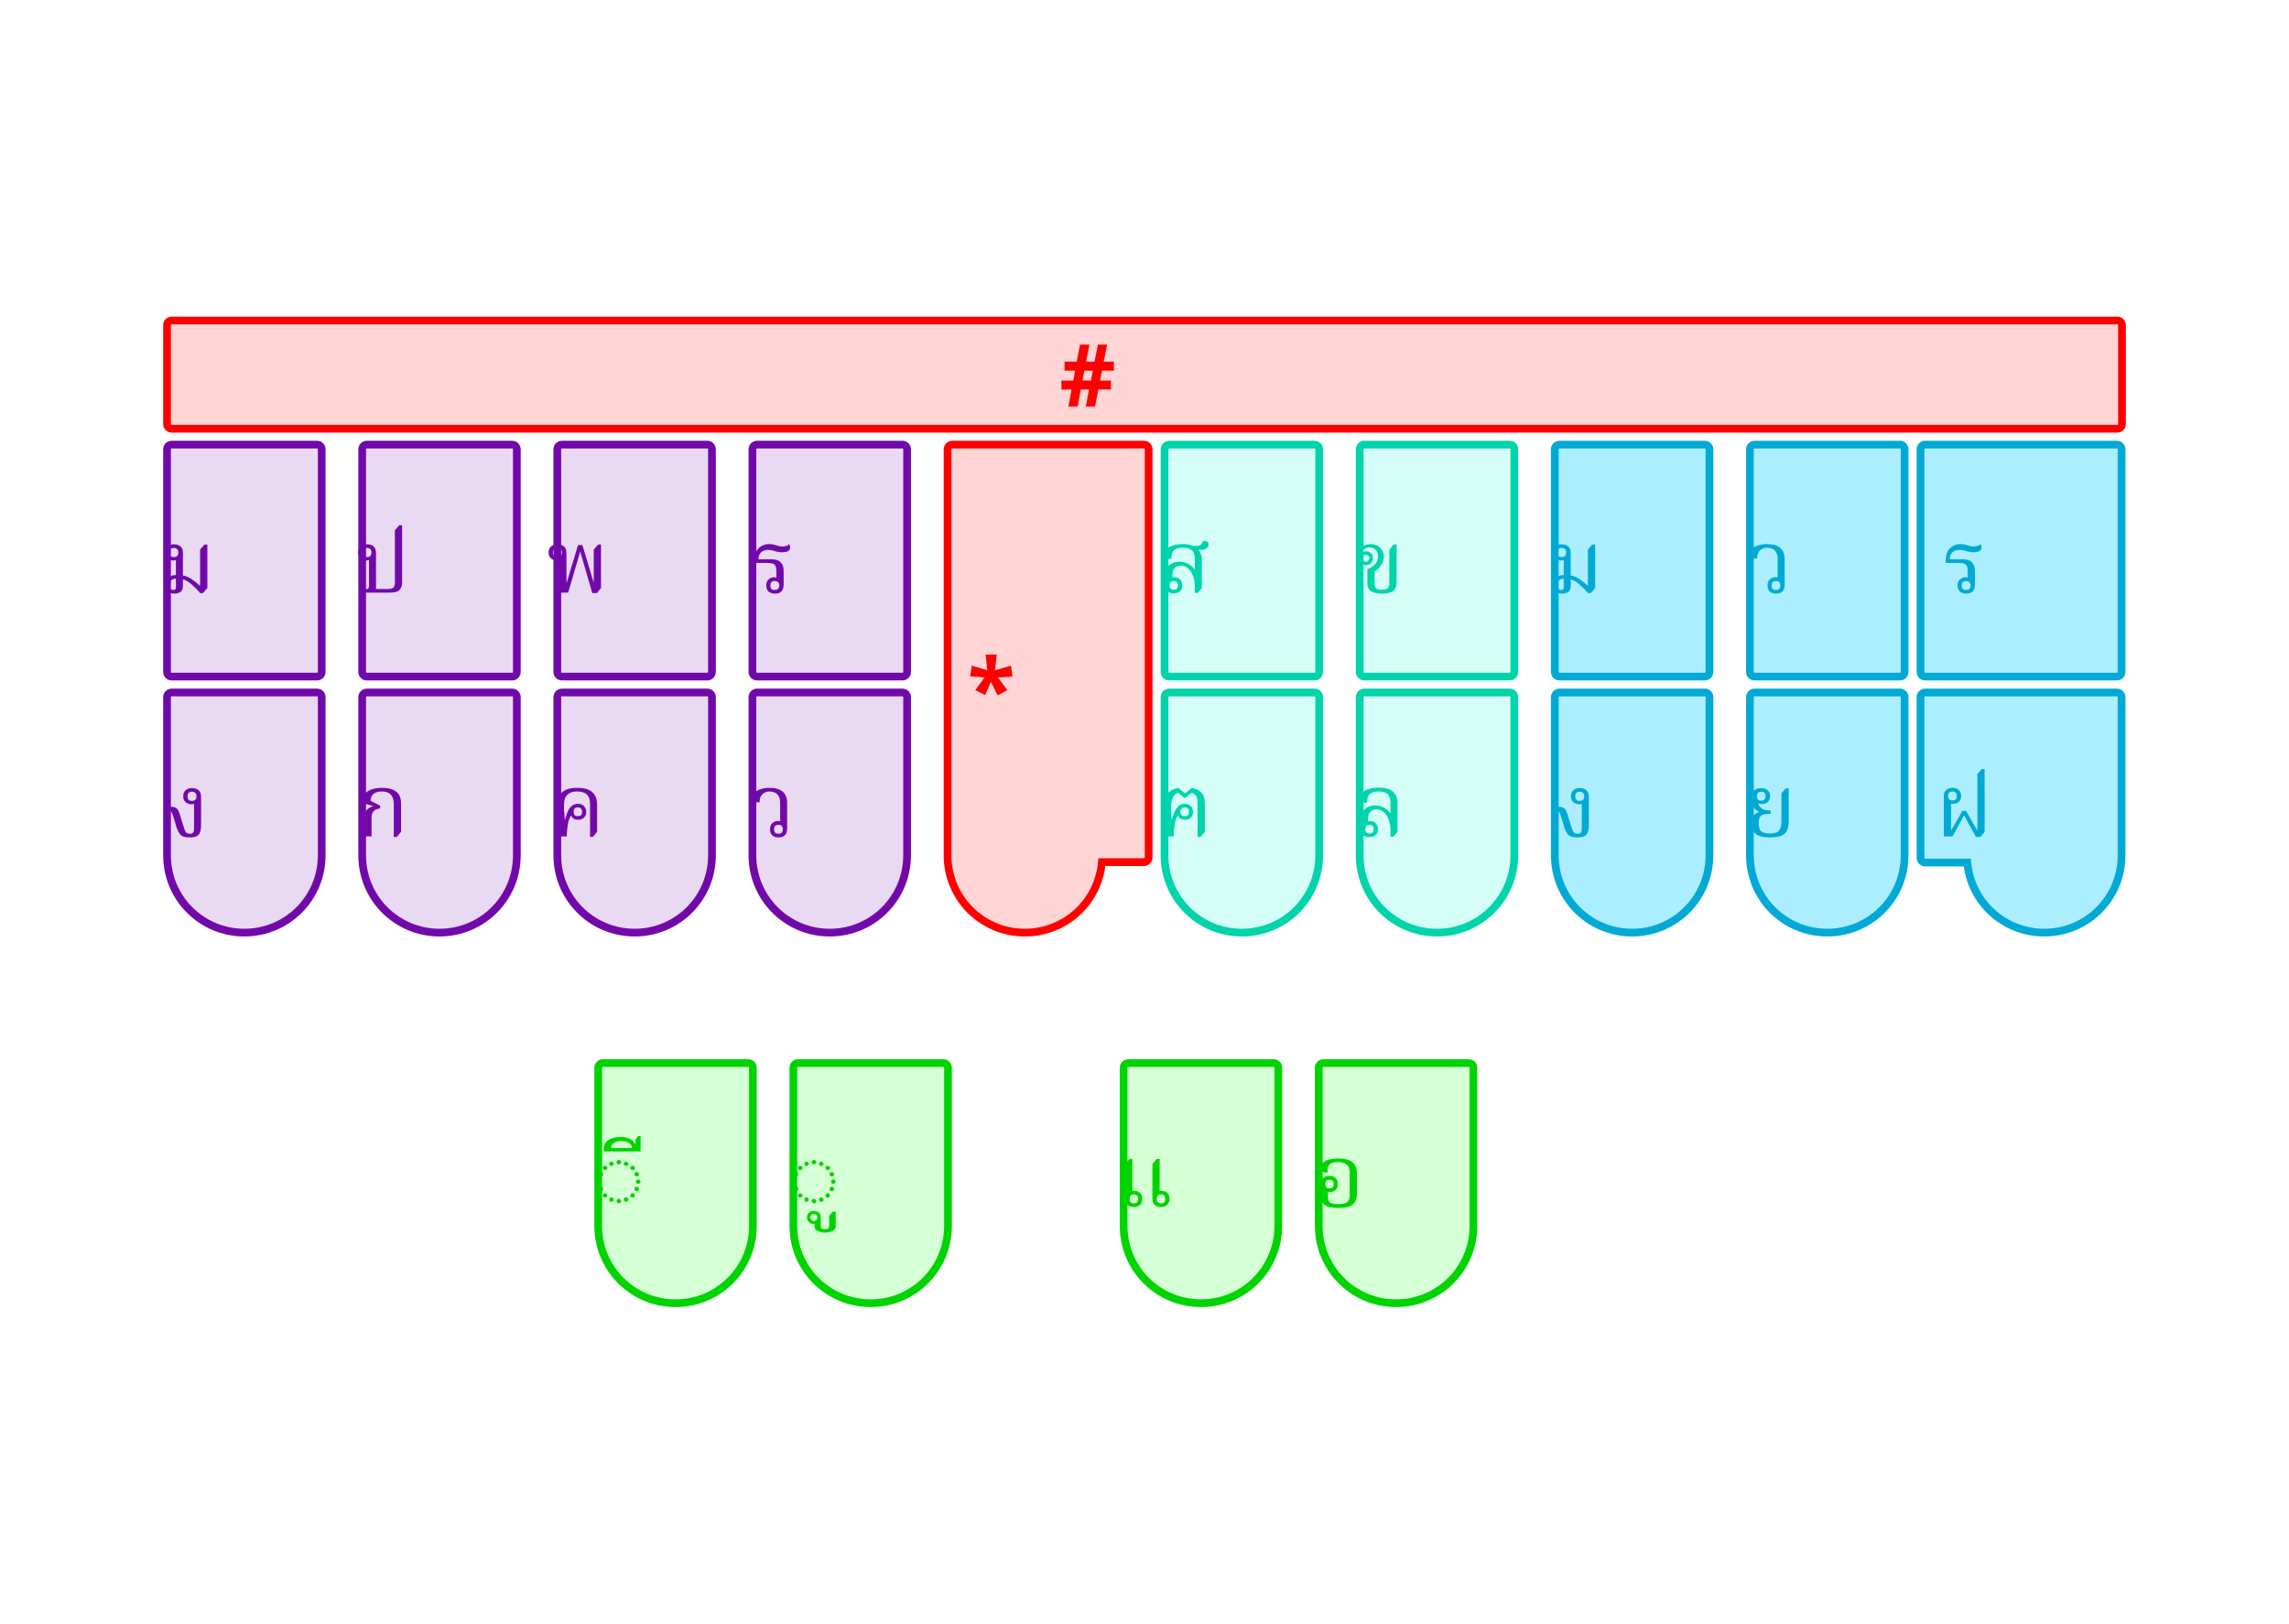
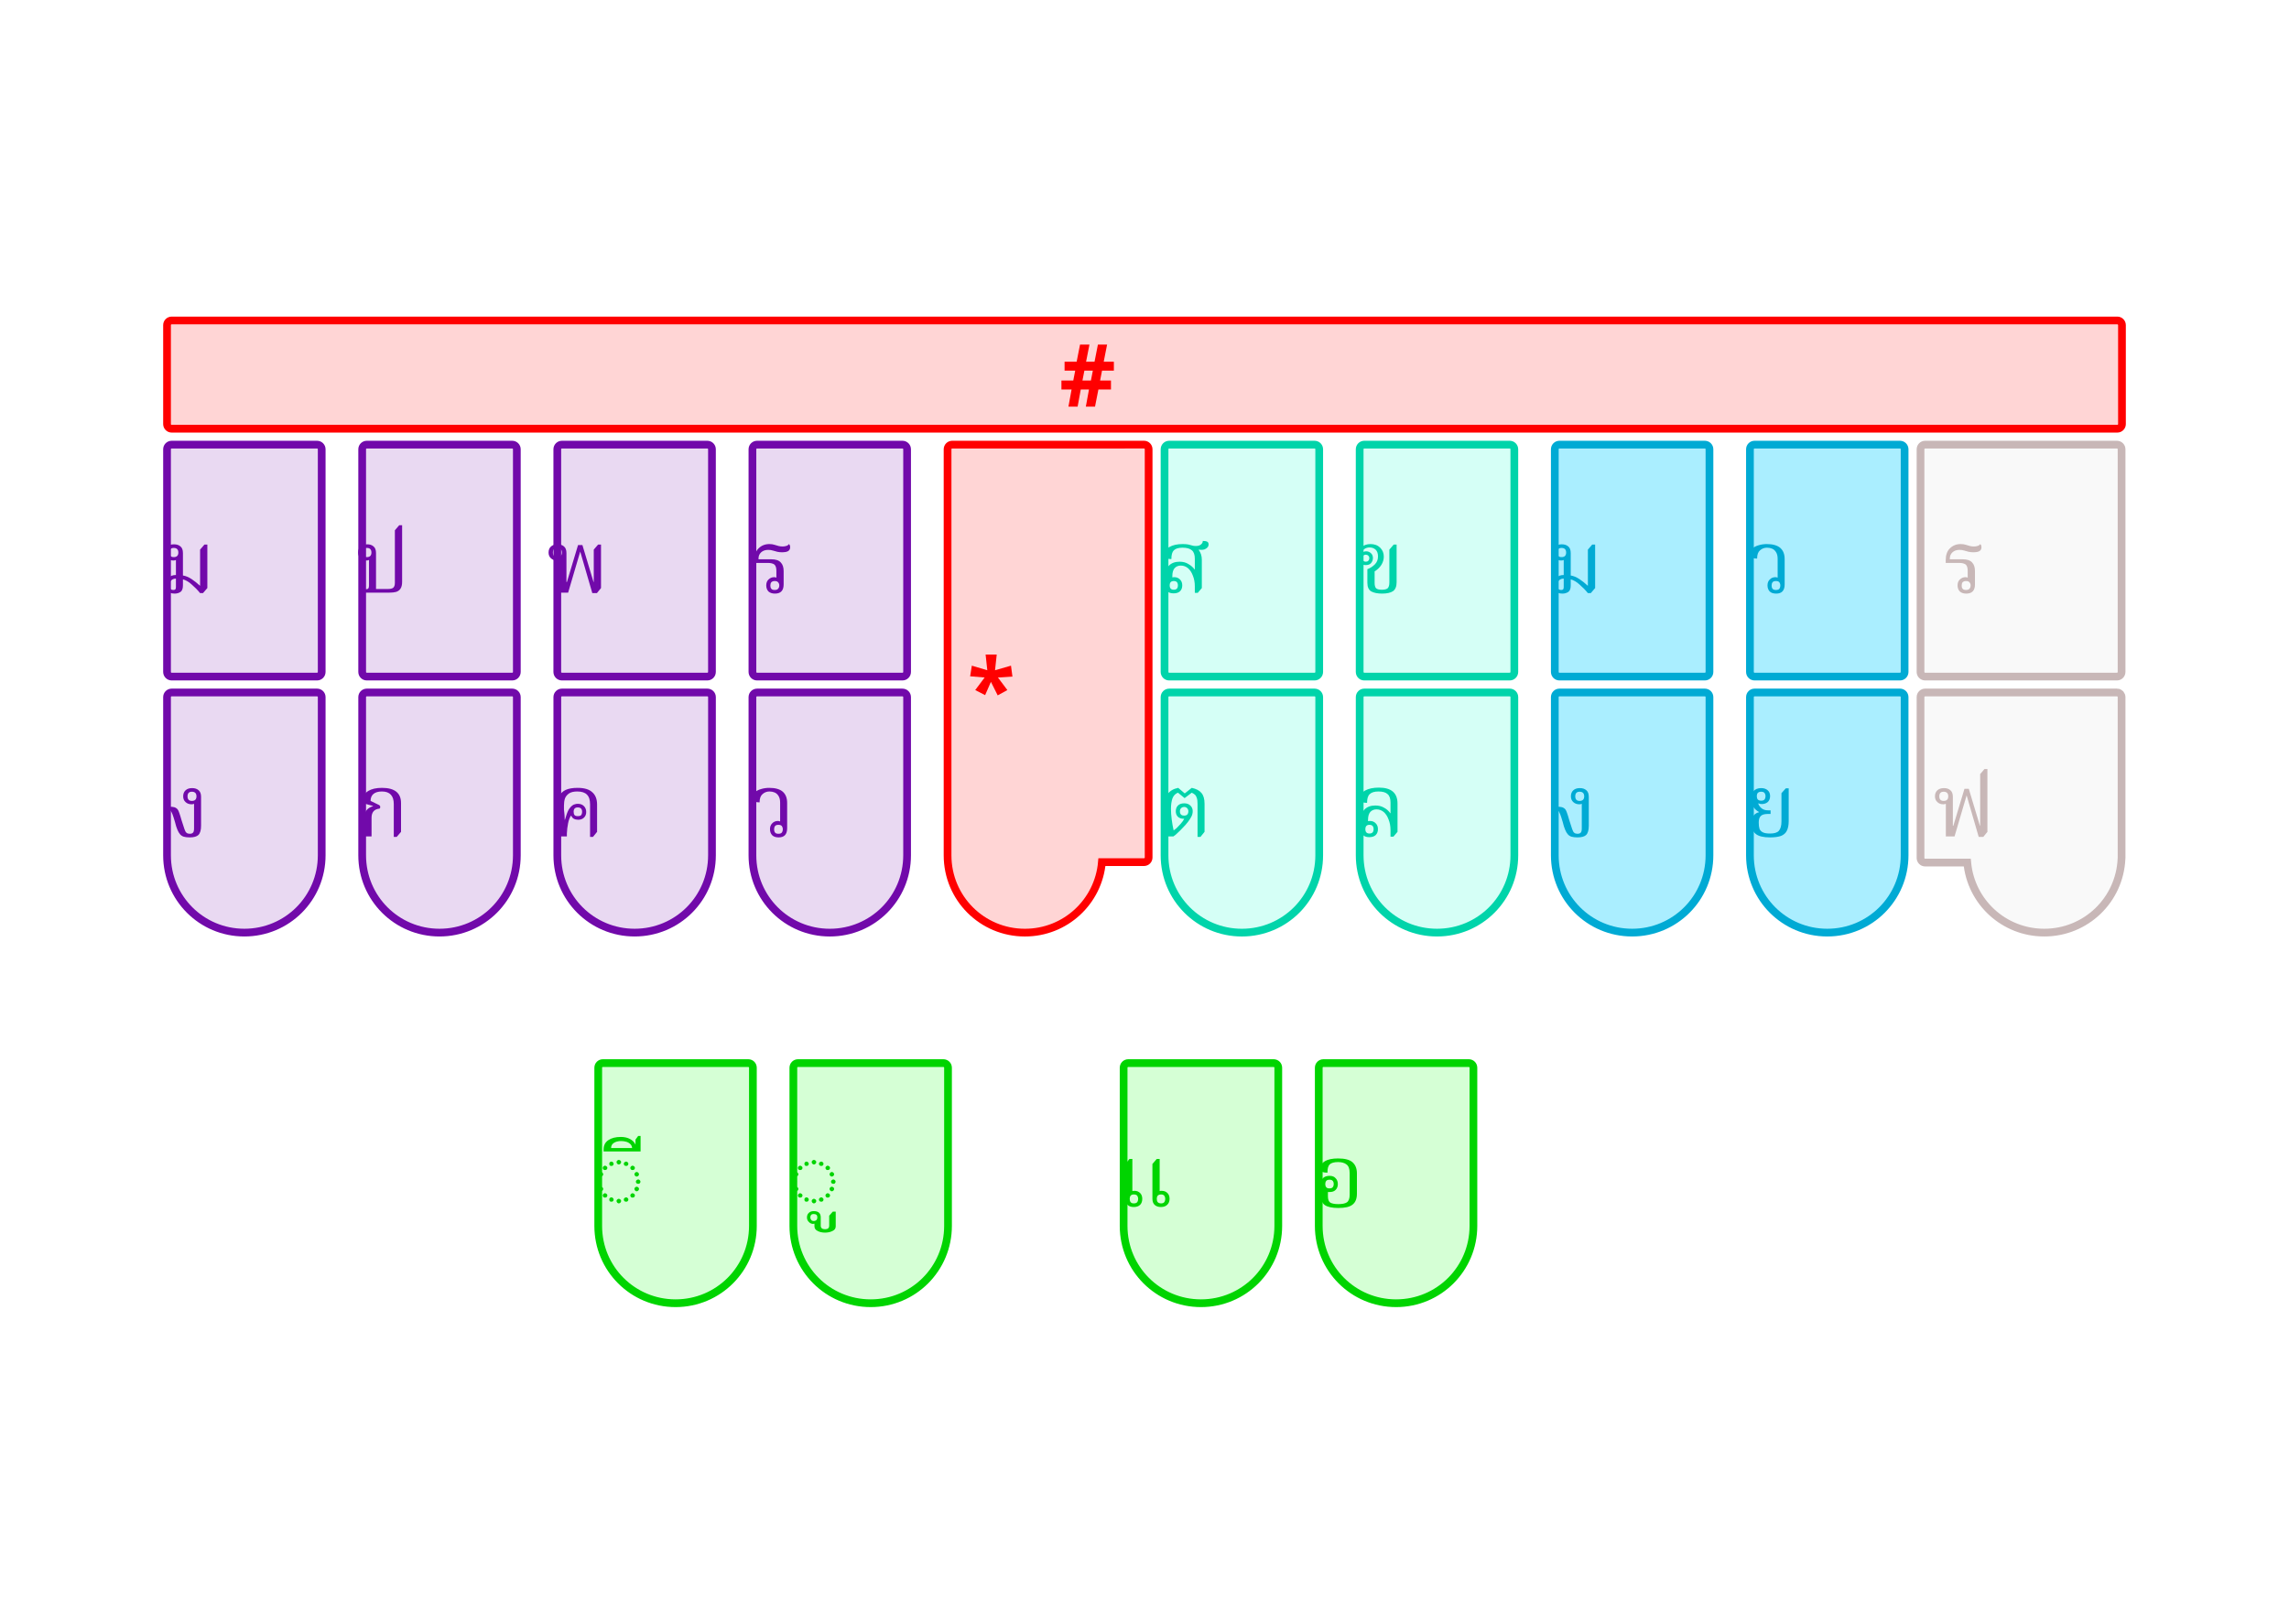
<svg xmlns="http://www.w3.org/2000/svg" width="148mm" height="105mm" viewBox="0 0 148 105" version="1.1" id="svg3820">
  <defs id="defs3817" />
  <g id="layer1">
    <rect style="fill:#ffd5d5;fill-opacity:1;stroke:#ff0000;stroke-width:0.5;stroke-miterlimit:4;stroke-dasharray:none" id="rect846-9-42-3-8-3" width="126.4" height="7" x="10.8" y="20.724" rx="0.3" ry="0.3" />
    <rect style="fill:#e9d9f2;fill-opacity:1;stroke:#7109aa;stroke-width:0.5;stroke-miterlimit:4;stroke-dasharray:none;stroke-opacity:1" id="rect846-9-28-3-9" width="10" height="15" x="23.417" y="28.753" rx="0.3" ry="0.3" />
    <path id="rect846-9-42-6-8-7-5-2-4-9-0-9" style="fill:#e9d9f2;fill-opacity:1;stroke:#7109aa;stroke-width:0.5;stroke-opacity:1" d="m 23.717,44.781 c -0.166,0 -0.3,0.134 -0.3,0.3 v 0.229 10 c 0,2.77 2.23,5 5,5 2.77,0 5,-2.23 5,-5 v -10 -0.229 c 0,-0.166 -0.134,-0.3 -0.3,-0.3 z" />
    <rect style="fill:#e9d9f2;fill-opacity:1;stroke:#7109aa;stroke-width:0.5;stroke-miterlimit:4;stroke-dasharray:none;stroke-opacity:1" id="rect846-9-28-3-9-4" width="10" height="15" x="36.033" y="28.753" rx="0.3" ry="0.3" />
    <path id="rect846-9-42-6-8-7-5-2-4-9-0-9-5" style="fill:#e9d9f2;fill-opacity:1;stroke:#7109aa;stroke-width:0.5;stroke-opacity:1" d="m 36.334,44.781 c -0.166,0 -0.3,0.134 -0.3,0.3 v 0.229 10 c 0,2.77 2.23,5 5,5 2.77,0 5,-2.23 5,-5 v -10 -0.229 c 0,-0.166 -0.134,-0.3 -0.3,-0.3 z" />
    <rect style="fill:#e9d9f2;fill-opacity:1;stroke:#7109aa;stroke-width:0.5;stroke-miterlimit:4;stroke-dasharray:none;stroke-opacity:1" id="rect846-9-28-3-9-9" width="10" height="15" x="48.65" y="28.753" rx="0.3" ry="0.3" />
    <path id="rect846-9-42-6-8-7-5-2-4-9-0-9-5-4" style="fill:#d5ffd5;fill-opacity:1;stroke:#00d400;stroke-width:0.5" d="m 38.98,68.748 c -0.166,0 -0.3,0.134 -0.3,0.3 v 0.229 10 c 0,2.77 2.23,5 5,5 2.77,0 5,-2.23 5,-5 v -10 -0.229 c 0,-0.166 -0.134,-0.3 -0.3,-0.3 z" />
    <path id="rect846-9-42-6-8-7-5-2-4-9-0-9-3-90" style="fill:#d5ffd5;fill-opacity:1;stroke:#00d400;stroke-width:0.5" d="m 51.596,68.748 c -0.166,0 -0.3,0.134 -0.3,0.3 v 0.229 10 c 0,2.77 2.23,5 5,5 2.77,0 5,-2.23 5,-5 v -10 -0.229 c 0,-0.166 -0.134,-0.3 -0.3,-0.3 z" />
    <path id="rect846-9-42-6-8-7-5-2-4-9-0-9-0-2" style="fill:#d5ffd5;fill-opacity:1;stroke:#00d400;stroke-width:0.5" d="m 72.95,68.748 c -0.166,0 -0.3,0.134 -0.3,0.3 v 0.229 10 c 0,2.77 2.23,5 5,5 2.77,0 5,-2.23 5,-5 v -10 -0.229 c 0,-0.166 -0.134,-0.3 -0.3,-0.3 z" />
    <path id="rect846-9-42-6-8-7-5-2-4-9-0-9-5-1-0" style="fill:#d5ffd5;fill-opacity:1;stroke:#00d400;stroke-width:0.5" d="m 85.567,68.748 c -0.166,0 -0.3,0.134 -0.3,0.3 v 0.229 10 c 0,2.77 2.23,5 5,5 2.77,0 5,-2.23 5,-5 v -10 -0.229 c 0,-0.166 -0.134,-0.3 -0.3,-0.3 z" />
    <text xml:space="preserve" style="font-style:normal;font-variant:normal;font-weight:500;font-stretch:normal;font-size:5.644px;line-height:1.25;font-family:'Noto Serif Thai';-inkscape-font-specification:'Noto Serif Thai, Medium';font-variant-ligatures:normal;font-variant-caps:normal;font-variant-numeric:normal;font-variant-east-asian:normal;text-align:center;text-anchor:middle;fill:#7109aa;fill-opacity:1;stroke-width:0.265" x="28.414" y="38.327" id="text4169-3">
      <tspan id="tspan4167-6" style="font-style:normal;font-variant:normal;font-weight:500;font-stretch:normal;font-size:5.644px;font-family:'Noto Serif Thai';-inkscape-font-specification:'Noto Serif Thai, Medium';font-variant-ligatures:normal;font-variant-caps:normal;font-variant-numeric:normal;font-variant-east-asian:normal;fill:#7109aa;fill-opacity:1;stroke-width:0.265" x="28.414" y="38.327">ป</tspan>
    </text>
    <text xml:space="preserve" style="font-style:normal;font-variant:normal;font-weight:500;font-stretch:normal;font-size:5.644px;line-height:1.25;font-family:'Noto Serif Thai';-inkscape-font-specification:'Noto Serif Thai, Medium';font-variant-ligatures:normal;font-variant-caps:normal;font-variant-numeric:normal;font-variant-east-asian:normal;text-align:center;text-anchor:middle;fill:#7109aa;fill-opacity:1;stroke-width:0.265" x="28.414" y="54.091" id="text4169-0">
      <tspan id="tspan4167-5" style="font-style:normal;font-variant:normal;font-weight:500;font-stretch:normal;font-size:5.644px;font-family:'Noto Serif Thai';-inkscape-font-specification:'Noto Serif Thai, Medium';font-variant-ligatures:normal;font-variant-caps:normal;font-variant-numeric:normal;font-variant-east-asian:normal;fill:#7109aa;fill-opacity:1;stroke-width:0.265" x="28.414" y="54.091">ก</tspan>
    </text>
    <rect style="fill:#e9d9f2;fill-opacity:1;stroke:#7109aa;stroke-width:0.5;stroke-miterlimit:4;stroke-dasharray:none;stroke-opacity:1" id="rect846-9-28-3-9-2" width="10" height="15" x="10.8" y="28.753" rx="0.3" ry="0.3" />
    <path id="rect846-9-42-6-8-7-5-2-4-9-0-9-9" style="fill:#e9d9f2;fill-opacity:1;stroke:#7109aa;stroke-width:0.5;stroke-opacity:1" d="m 11.1,44.781 c -0.166,0 -0.3,0.134 -0.3,0.3 v 0.229 10 c 0,2.77 2.23,5 5,5 2.77,0 5,-2.23 5,-5 v -10 -0.229 c 0,-0.166 -0.134,-0.3 -0.3,-0.3 z" />
    <text xml:space="preserve" style="font-style:normal;font-variant:normal;font-weight:500;font-stretch:normal;font-size:5.644px;line-height:1.25;font-family:'Noto Serif Thai';-inkscape-font-specification:'Noto Serif Thai, Medium';font-variant-ligatures:normal;font-variant-caps:normal;font-variant-numeric:normal;font-variant-east-asian:normal;text-align:center;text-anchor:middle;fill:#7109aa;fill-opacity:1;stroke-width:0.265" x="15.797" y="38.327" id="text4169-3-9">
      <tspan id="tspan4167-6-0" style="font-style:normal;font-variant:normal;font-weight:500;font-stretch:normal;font-size:5.644px;font-family:'Noto Serif Thai';-inkscape-font-specification:'Noto Serif Thai, Medium';font-variant-ligatures:normal;font-variant-caps:normal;font-variant-numeric:normal;font-variant-east-asian:normal;fill:#7109aa;fill-opacity:1;stroke-width:0.265" x="15.797" y="38.327">ม</tspan>
    </text>
    <text xml:space="preserve" style="font-style:normal;font-variant:normal;font-weight:500;font-stretch:normal;font-size:5.644px;line-height:1.25;font-family:'Noto Serif Thai';-inkscape-font-specification:'Noto Serif Thai, Medium';font-variant-ligatures:normal;font-variant-caps:normal;font-variant-numeric:normal;font-variant-east-asian:normal;text-align:center;text-anchor:middle;fill:#7109aa;fill-opacity:1;stroke-width:0.265" x="15.797" y="54.091" id="text4169-0-8">
      <tspan id="tspan4167-5-1" style="font-style:normal;font-variant:normal;font-weight:500;font-stretch:normal;font-size:5.644px;font-family:'Noto Serif Thai';-inkscape-font-specification:'Noto Serif Thai, Medium';font-variant-ligatures:normal;font-variant-caps:normal;font-variant-numeric:normal;font-variant-east-asian:normal;fill:#7109aa;fill-opacity:1;stroke-width:0.265" x="15.797" y="54.091">ง</tspan>
    </text>
    <text xml:space="preserve" style="font-style:normal;font-variant:normal;font-weight:500;font-stretch:normal;font-size:5.644px;line-height:1.25;font-family:'Noto Serif Thai';-inkscape-font-specification:'Noto Serif Thai, Medium';font-variant-ligatures:normal;font-variant-caps:normal;font-variant-numeric:normal;font-variant-east-asian:normal;text-align:center;text-anchor:middle;fill:#7109aa;fill-opacity:1;stroke-width:0.265" x="41.031" y="38.327" id="text4169-02">
      <tspan id="tspan4167-9" style="font-style:normal;font-variant:normal;font-weight:500;font-stretch:normal;font-size:5.644px;font-family:'Noto Serif Thai';-inkscape-font-specification:'Noto Serif Thai, Medium';font-variant-ligatures:normal;font-variant-caps:normal;font-variant-numeric:normal;font-variant-east-asian:normal;fill:#7109aa;fill-opacity:1;stroke-width:0.265" x="41.031" y="38.327">พ</tspan>
    </text>
    <text xml:space="preserve" style="font-style:normal;font-variant:normal;font-weight:500;font-stretch:normal;font-size:5.644px;line-height:1.25;font-family:'Noto Serif Thai';-inkscape-font-specification:'Noto Serif Thai, Medium';font-variant-ligatures:normal;font-variant-caps:normal;font-variant-numeric:normal;font-variant-east-asian:normal;text-align:center;text-anchor:middle;fill:#7109aa;fill-opacity:1;stroke-width:0.265" x="41.031" y="54.091" id="text4169-4">
      <tspan id="tspan4167-3" style="font-style:normal;font-variant:normal;font-weight:500;font-stretch:normal;font-size:5.644px;font-family:'Noto Serif Thai';-inkscape-font-specification:'Noto Serif Thai, Medium';font-variant-ligatures:normal;font-variant-caps:normal;font-variant-numeric:normal;font-variant-east-asian:normal;fill:#7109aa;fill-opacity:1;stroke-width:0.265" x="41.031" y="54.091">ค</tspan>
    </text>
    <path id="rect846-9-42-6-8-7-5-2-4-9-0-9-5-5" style="fill:#e9d9f2;fill-opacity:1;stroke:#7109aa;stroke-width:0.5;stroke-opacity:1" d="m 48.95,44.782 c -0.166,0 -0.3,0.134 -0.3,0.3 v 0.229 10 c 0,2.77 2.23,5 5,5 2.77,0 5,-2.23 5,-5 v -10 -0.229 c 0,-0.166 -0.134,-0.3 -0.3,-0.3 z" />
    <text xml:space="preserve" style="font-style:normal;font-variant:normal;font-weight:500;font-stretch:normal;font-size:5.644px;line-height:1.25;font-family:'Noto Serif Thai';-inkscape-font-specification:'Noto Serif Thai, Medium';font-variant-ligatures:normal;font-variant-caps:normal;font-variant-numeric:normal;font-variant-east-asian:normal;text-align:center;text-anchor:middle;fill:#7109aa;fill-opacity:1;stroke-width:0.265" x="53.648" y="54.091" id="text4169-4-2">
      <tspan id="tspan4167-3-6" style="font-style:normal;font-variant:normal;font-weight:500;font-stretch:normal;font-size:5.644px;font-family:'Noto Serif Thai';-inkscape-font-specification:'Noto Serif Thai, Medium';font-variant-ligatures:normal;font-variant-caps:normal;font-variant-numeric:normal;font-variant-east-asian:normal;fill:#7109aa;fill-opacity:1;stroke-width:0.265" x="53.648" y="54.091">ว</tspan>
    </text>
    <text xml:space="preserve" style="font-style:normal;font-variant:normal;font-weight:500;font-stretch:normal;font-size:5.644px;line-height:1.25;font-family:'Noto Serif Thai';-inkscape-font-specification:'Noto Serif Thai, Medium';font-variant-ligatures:normal;font-variant-caps:normal;font-variant-numeric:normal;font-variant-east-asian:normal;text-align:center;text-anchor:middle;fill:#7109aa;fill-opacity:1;stroke-width:0.265" x="53.647" y="38.327" id="text4169-5">
      <tspan id="tspan4167-1" style="font-style:normal;font-variant:normal;font-weight:500;font-stretch:normal;font-size:5.644px;font-family:'Noto Serif Thai';-inkscape-font-specification:'Noto Serif Thai, Medium';font-variant-ligatures:normal;font-variant-caps:normal;font-variant-numeric:normal;font-variant-east-asian:normal;fill:#7109aa;fill-opacity:1;stroke-width:0.265" x="53.647" y="38.327">ร</tspan>
    </text>
    <text xml:space="preserve" style="font-style:normal;font-variant:normal;font-weight:500;font-stretch:normal;font-size:5.644px;line-height:1.25;font-family:'Noto Serif Thai';-inkscape-font-specification:'Noto Serif Thai, Medium';font-variant-ligatures:normal;font-variant-caps:normal;font-variant-numeric:normal;font-variant-east-asian:normal;text-align:center;text-anchor:middle;fill:#00d400;fill-opacity:1;stroke-width:0.265" x="43.677" y="78.057" id="text4169-90">
      <tspan id="tspan4167-333" style="font-style:normal;font-variant:normal;font-weight:500;font-stretch:normal;font-size:5.644px;font-family:'Noto Serif Thai';-inkscape-font-specification:'Noto Serif Thai, Medium';font-variant-ligatures:normal;font-variant-caps:normal;font-variant-numeric:normal;font-variant-east-asian:normal;fill:#00d400;fill-opacity:1;stroke-width:0.265" x="43.677" y="78.057">◌ี</tspan>
    </text>
    <text xml:space="preserve" style="font-style:normal;font-variant:normal;font-weight:500;font-stretch:normal;font-size:5.644px;line-height:1.25;font-family:'Noto Serif Thai';-inkscape-font-specification:'Noto Serif Thai, Medium';font-variant-ligatures:normal;font-variant-caps:normal;font-variant-numeric:normal;font-variant-east-asian:normal;text-align:center;text-anchor:middle;fill:#00d400;fill-opacity:1;stroke-width:0.265" x="56.293" y="78.057" id="text4169-73">
      <tspan id="tspan4167-26" style="font-style:normal;font-variant:normal;font-weight:500;font-stretch:normal;font-size:5.644px;font-family:'Noto Serif Thai';-inkscape-font-specification:'Noto Serif Thai, Medium';font-variant-ligatures:normal;font-variant-caps:normal;font-variant-numeric:normal;font-variant-east-asian:normal;fill:#00d400;fill-opacity:1;stroke-width:0.265" x="56.293" y="78.057">◌ู</tspan>
    </text>
    <text xml:space="preserve" style="font-style:normal;font-variant:normal;font-weight:500;font-stretch:normal;font-size:5.644px;line-height:1.25;font-family:'Noto Serif Thai';-inkscape-font-specification:'Noto Serif Thai, Medium';font-variant-ligatures:normal;font-variant-caps:normal;font-variant-numeric:normal;font-variant-east-asian:normal;text-align:center;text-anchor:middle;fill:#00d400;fill-opacity:1;stroke-width:0.265" x="77.647" y="78.057" id="text4169-52">
      <tspan id="tspan4167-65" style="font-style:normal;font-variant:normal;font-weight:500;font-stretch:normal;font-size:5.644px;font-family:'Noto Serif Thai';-inkscape-font-specification:'Noto Serif Thai, Medium';font-variant-ligatures:normal;font-variant-caps:normal;font-variant-numeric:normal;font-variant-east-asian:normal;fill:#00d400;fill-opacity:1;stroke-width:0.265" x="77.647" y="78.057">แ</tspan>
    </text>
    <text xml:space="preserve" style="font-style:normal;font-variant:normal;font-weight:500;font-stretch:normal;font-size:5.644px;line-height:1.25;font-family:'Noto Serif Thai';-inkscape-font-specification:'Noto Serif Thai, Medium';font-variant-ligatures:normal;font-variant-caps:normal;font-variant-numeric:normal;font-variant-east-asian:normal;text-align:center;text-anchor:middle;fill:#00d400;fill-opacity:1;stroke-width:0.265" x="90.264" y="78.057" id="text4169-87">
      <tspan id="tspan4167-96" style="font-style:normal;font-variant:normal;font-weight:500;font-stretch:normal;font-size:5.644px;font-family:'Noto Serif Thai';-inkscape-font-specification:'Noto Serif Thai, Medium';font-variant-ligatures:normal;font-variant-caps:normal;font-variant-numeric:normal;font-variant-east-asian:normal;fill:#00d400;fill-opacity:1;stroke-width:0.265" x="90.264" y="78.057">อ</tspan>
    </text>
    <text xml:space="preserve" style="font-style:normal;font-variant:normal;font-weight:600;font-stretch:normal;font-size:5.644px;line-height:1.25;font-family:'Iosevka Term';-inkscape-font-specification:'Iosevka Term, Semi-Bold';font-variant-ligatures:normal;font-variant-caps:normal;font-variant-numeric:normal;font-variant-east-asian:normal;text-align:center;text-anchor:middle;fill:#ff0000;fill-opacity:1;stroke-width:0.265" x="73.997" y="26.298" id="text4169-04">
      <tspan id="tspan4167-10" style="font-style:normal;font-variant:normal;font-weight:600;font-stretch:normal;font-size:5.644px;font-family:'Iosevka Term';-inkscape-font-specification:'Iosevka Term, Semi-Bold';font-variant-ligatures:normal;font-variant-caps:normal;font-variant-numeric:normal;font-variant-east-asian:normal;fill:#ff0000;fill-opacity:1;stroke-width:0.265" x="73.997" y="26.298">#</tspan>
    </text>
    <rect style="fill:#d5fff6;fill-opacity:1;stroke:#00d4aa;stroke-width:0.5;stroke-miterlimit:4;stroke-dasharray:none;stroke-opacity:1" id="rect846-9-28-3-9-9-9-7-6" width="10" height="15" x="87.912" y="28.753" rx="0.3" ry="0.3" />
    <path id="rect846-9-42-6-8-7-5-2-4-9-0-9-3-9-8-2" style="fill:#d5fff6;fill-opacity:1;stroke:#00d4aa;stroke-width:0.5;stroke-opacity:1" d="m 88.213,44.781 c -0.166,0 -0.3,0.134 -0.3,0.3 v 0.229 10 c 0,2.77 2.23,5 5,5 2.77,0 5,-2.23 5,-5 v -10 -0.229 c 0,-0.166 -0.134,-0.3 -0.3,-0.3 z" />
    <text xml:space="preserve" style="font-style:normal;font-variant:normal;font-weight:500;font-stretch:normal;font-size:5.644px;line-height:1.25;font-family:'Noto Serif Thai';-inkscape-font-specification:'Noto Serif Thai, Medium';font-variant-ligatures:normal;font-variant-caps:normal;font-variant-numeric:normal;font-variant-east-asian:normal;text-align:center;text-anchor:middle;fill:#00d4aa;fill-opacity:1;stroke-width:0.265" x="92.91" y="38.327" id="text4169-83-8">
      <tspan id="tspan4167-33-4" style="font-style:normal;font-variant:normal;font-weight:500;font-stretch:normal;font-size:5.644px;font-family:'Noto Serif Thai';-inkscape-font-specification:'Noto Serif Thai, Medium';font-variant-ligatures:normal;font-variant-caps:normal;font-variant-numeric:normal;font-variant-east-asian:normal;fill:#00d4aa;fill-opacity:1;stroke-width:0.265" x="92.91" y="38.327">ข</tspan>
    </text>
    <text xml:space="preserve" style="font-style:normal;font-variant:normal;font-weight:500;font-stretch:normal;font-size:5.644px;line-height:1.25;font-family:'Noto Serif Thai';-inkscape-font-specification:'Noto Serif Thai, Medium';font-variant-ligatures:normal;font-variant-caps:normal;font-variant-numeric:normal;font-variant-east-asian:normal;text-align:center;text-anchor:middle;fill:#00d4aa;fill-opacity:1;stroke-width:0.265" x="92.91" y="54.091" id="text4169-80-7">
      <tspan id="tspan4167-47-2" style="font-style:normal;font-variant:normal;font-weight:500;font-stretch:normal;font-size:5.644px;font-family:'Noto Serif Thai';-inkscape-font-specification:'Noto Serif Thai, Medium';font-variant-ligatures:normal;font-variant-caps:normal;font-variant-numeric:normal;font-variant-east-asian:normal;fill:#00d4aa;fill-opacity:1;stroke-width:0.265" x="92.91" y="54.091">ล</tspan>
    </text>
    <path id="rect846-9-42-6-8-7-5-2-4-9-0-9-3-9-8-2-4" style="fill:#d5fff6;fill-opacity:1;stroke:#00d4aa;stroke-width:0.5;stroke-opacity:1" d="m 75.596,44.782 c -0.166,0 -0.3,0.134 -0.3,0.3 v 0.229 10 c 0,2.77 2.23,5 5,5 2.77,0 5,-2.23 5,-5 v -10 -0.229 c 0,-0.166 -0.134,-0.3 -0.3,-0.3 z" />
    <text xml:space="preserve" style="font-style:normal;font-variant:normal;font-weight:500;font-stretch:normal;font-size:5.644px;line-height:1.25;font-family:'Noto Serif Thai';-inkscape-font-specification:'Noto Serif Thai, Medium';font-variant-ligatures:normal;font-variant-caps:normal;font-variant-numeric:normal;font-variant-east-asian:normal;text-align:center;text-anchor:middle;fill:#00d4aa;fill-opacity:1;stroke-width:0.265" x="80.293" y="54.091" id="text4169-80-7-0">
-       <tspan id="tspan4167-47-2-6" style="font-style:normal;font-variant:normal;font-weight:500;font-stretch:normal;font-size:5.644px;font-family:'Noto Serif Thai';-inkscape-font-specification:'Noto Serif Thai, Medium';font-variant-ligatures:normal;font-variant-caps:normal;font-variant-numeric:normal;font-variant-east-asian:normal;fill:#00d4aa;fill-opacity:1;stroke-width:0.265" x="80.293" y="54.091">ฅ</tspan>
+       <tspan id="tspan4167-47-2-6" style="font-style:normal;font-variant:normal;font-weight:500;font-stretch:normal;font-size:5.644px;font-family:'Noto Serif Thai';-inkscape-font-specification:'Noto Serif Thai, Medium';font-variant-ligatures:normal;font-variant-caps:normal;font-variant-numeric:normal;font-variant-east-asian:normal;fill:#00d4aa;fill-opacity:1;stroke-width:0.265" x="80.293" y="54.091">ต</tspan>
    </text>
    <rect style="fill:#aaeeff;fill-opacity:1;stroke:#00aad4;stroke-width:0.5;stroke-miterlimit:4;stroke-dasharray:none" id="rect846-9-28-3-9-9-9" width="10" height="15" x="100.529" y="28.753" rx="0.3" ry="0.3" />
    <path id="rect846-9-42-6-8-7-5-2-4-9-0-9-3-9" style="fill:#aaeeff;fill-opacity:1;stroke:#00aad4;stroke-width:0.5" d="m 100.829,44.781 c -0.166,0 -0.3,0.134 -0.3,0.3 v 0.229 10 c 0,2.77 2.23,5 5,5 2.77,0 5,-2.23 5,-5 v -10 -0.229 c 0,-0.166 -0.134,-0.3 -0.3,-0.3 z" />
    <rect style="fill:#aaeeff;fill-opacity:1;stroke:#00aad4;stroke-width:0.5;stroke-miterlimit:4;stroke-dasharray:none" id="rect846-9-28-3-9-9-9-7" width="10" height="15" x="113.146" y="28.753" rx="0.3" ry="0.3" />
    <path id="rect846-9-42-6-8-7-5-2-4-9-0-9-3-9-8" style="fill:#aaeeff;fill-opacity:1;stroke:#00aad4;stroke-width:0.5" d="m 113.446,44.781 c -0.166,0 -0.3,0.134 -0.3,0.3 v 0.229 10 c 0,2.77 2.23,5 5,5 2.77,0 5,-2.23 5,-5 v -10 -0.229 c 0,-0.166 -0.134,-0.3 -0.3,-0.3 z" />
-     <path id="rect846-9-42-6-8-7-5-2-4-9-0-5-2" style="fill:#aaeeff;fill-opacity:1;stroke:#00aad4;stroke-width:0.5" d="m 124.475,44.781 c -0.166,0 -0.3,0.134 -0.3,0.3 v 10.4 c 0,0.166 0.134,0.3 0.3,0.3 h 2.722 c 0.236,2.548 2.367,4.529 4.978,4.529 2.694,0 4.877,-2.109 4.995,-4.772 0.003,-0.018 0.005,-0.037 0.005,-0.056 v -0.171 -10.229 c 0,-0.073 -0.025,-0.139 -0.068,-0.191 -0.006,-0.007 -0.013,-0.015 -0.019,-0.021 -0.02,-0.02 -0.044,-0.038 -0.069,-0.052 -0.015,-0.008 -0.03,-0.015 -0.046,-0.02 -0.002,-7.9e-4 -0.005,-0.002 -0.007,-0.003 -1.5e-4,-5e-5 -2.6e-4,5e-5 -5.3e-4,0 -0.028,-0.009 -0.058,-0.013 -0.089,-0.013 z" />
-     <rect style="fill:#aaeeff;fill-opacity:1;stroke:#00aad4;stroke-width:0.5;stroke-miterlimit:4;stroke-dasharray:none" id="rect846-9-5-2-5" width="13" height="15" x="124.175" y="28.753" rx="0.3" ry="0.3" />
+     <path id="rect846-9-42-6-8-7-5-2-4-9-0-5-2" style="fill:#f9f9f9;fill-opacity:1;stroke:#c8b7b7;stroke-width:0.5;stroke-opacity:1" d="m 124.475,44.781 c -0.166,0 -0.3,0.134 -0.3,0.3 v 10.4 c 0,0.166 0.134,0.3 0.3,0.3 h 2.722 c 0.236,2.548 2.367,4.529 4.978,4.529 2.694,0 4.877,-2.109 4.995,-4.772 0.003,-0.018 0.005,-0.037 0.005,-0.056 v -0.171 -10.229 c 0,-0.073 -0.025,-0.139 -0.068,-0.191 -0.006,-0.007 -0.013,-0.015 -0.019,-0.021 -0.02,-0.02 -0.044,-0.038 -0.069,-0.052 -0.015,-0.008 -0.03,-0.015 -0.046,-0.02 -0.002,-7.9e-4 -0.005,-0.002 -0.007,-0.003 -1.5e-4,-5e-5 -2.6e-4,5e-5 -5.3e-4,0 -0.028,-0.009 -0.058,-0.013 -0.089,-0.013 z" />
+     <rect style="fill:#f9f9f9;fill-opacity:1;stroke:#c8b7b7;stroke-width:0.5;stroke-miterlimit:4;stroke-dasharray:none;stroke-opacity:1" id="rect846-9-5-2-5" width="13" height="15" x="124.175" y="28.753" rx="0.3" ry="0.3" />
    <text xml:space="preserve" style="font-style:normal;font-variant:normal;font-weight:500;font-stretch:normal;font-size:5.644px;line-height:1.25;font-family:'Noto Serif Thai';-inkscape-font-specification:'Noto Serif Thai, Medium';font-variant-ligatures:normal;font-variant-caps:normal;font-variant-numeric:normal;font-variant-east-asian:normal;text-align:center;text-anchor:middle;fill:#00aad4;fill-opacity:1;stroke-width:0.265" x="105.526" y="38.327" id="text4169-92">
      <tspan id="tspan4167-88" style="font-style:normal;font-variant:normal;font-weight:500;font-stretch:normal;font-size:5.644px;font-family:'Noto Serif Thai';-inkscape-font-specification:'Noto Serif Thai, Medium';font-variant-ligatures:normal;font-variant-caps:normal;font-variant-numeric:normal;font-variant-east-asian:normal;fill:#00aad4;fill-opacity:1;stroke-width:0.265" x="105.526" y="38.327">ม</tspan>
    </text>
    <text xml:space="preserve" style="font-style:normal;font-variant:normal;font-weight:500;font-stretch:normal;font-size:5.644px;line-height:1.25;font-family:'Noto Serif Thai';-inkscape-font-specification:'Noto Serif Thai, Medium';font-variant-ligatures:normal;font-variant-caps:normal;font-variant-numeric:normal;font-variant-east-asian:normal;text-align:center;text-anchor:middle;fill:#00aad4;fill-opacity:1;stroke-width:0.265" x="105.526" y="54.091" id="text4169-86">
      <tspan id="tspan4167-83" style="font-style:normal;font-variant:normal;font-weight:500;font-stretch:normal;font-size:5.644px;font-family:'Noto Serif Thai';-inkscape-font-specification:'Noto Serif Thai, Medium';font-variant-ligatures:normal;font-variant-caps:normal;font-variant-numeric:normal;font-variant-east-asian:normal;fill:#00aad4;fill-opacity:1;stroke-width:0.265" x="105.526" y="54.091">ง</tspan>
    </text>
    <text xml:space="preserve" style="font-style:normal;font-variant:normal;font-weight:500;font-stretch:normal;font-size:5.644px;line-height:1.25;font-family:'Noto Serif Thai';-inkscape-font-specification:'Noto Serif Thai, Medium';font-variant-ligatures:normal;font-variant-caps:normal;font-variant-numeric:normal;font-variant-east-asian:normal;text-align:center;text-anchor:middle;fill:#00aad4;fill-opacity:1;stroke-width:0.265" x="118.143" y="38.327" id="text4169-83">
      <tspan id="tspan4167-33" style="font-style:normal;font-variant:normal;font-weight:500;font-stretch:normal;font-size:5.644px;font-family:'Noto Serif Thai';-inkscape-font-specification:'Noto Serif Thai, Medium';font-variant-ligatures:normal;font-variant-caps:normal;font-variant-numeric:normal;font-variant-east-asian:normal;fill:#00aad4;fill-opacity:1;stroke-width:0.265" x="118.143" y="38.327">ว</tspan>
    </text>
    <text xml:space="preserve" style="font-style:normal;font-variant:normal;font-weight:500;font-stretch:normal;font-size:5.644px;line-height:1.25;font-family:'Noto Serif Thai';-inkscape-font-specification:'Noto Serif Thai, Medium';font-variant-ligatures:normal;font-variant-caps:normal;font-variant-numeric:normal;font-variant-east-asian:normal;text-align:center;text-anchor:middle;fill:#00aad4;fill-opacity:1;stroke-width:0.265" x="118.143" y="54.091" id="text4169-80">
      <tspan id="tspan4167-47" style="font-style:normal;font-variant:normal;font-weight:500;font-stretch:normal;font-size:5.644px;font-family:'Noto Serif Thai';-inkscape-font-specification:'Noto Serif Thai, Medium';font-variant-ligatures:normal;font-variant-caps:normal;font-variant-numeric:normal;font-variant-east-asian:normal;fill:#00aad4;fill-opacity:1;stroke-width:0.265" x="118.143" y="54.091">ย</tspan>
    </text>
-     <text xml:space="preserve" style="font-style:normal;font-variant:normal;font-weight:500;font-stretch:normal;font-size:5.644px;line-height:1.25;font-family:'Noto Serif Thai';-inkscape-font-specification:'Noto Serif Thai, Medium';font-variant-ligatures:normal;font-variant-caps:normal;font-variant-numeric:normal;font-variant-east-asian:normal;text-align:center;text-anchor:middle;fill:#00aad4;fill-opacity:1;stroke-width:0.265" x="130.672" y="38.327" id="text4169-6">
-       <tspan id="tspan4167-89" style="font-style:normal;font-variant:normal;font-weight:500;font-stretch:normal;font-size:5.644px;font-family:'Noto Serif Thai';-inkscape-font-specification:'Noto Serif Thai, Medium';font-variant-ligatures:normal;font-variant-caps:normal;font-variant-numeric:normal;font-variant-east-asian:normal;fill:#00aad4;fill-opacity:1;stroke-width:0.265" x="130.672" y="38.327">ร</tspan>
+     <text xml:space="preserve" style="font-style:normal;font-variant:normal;font-weight:500;font-stretch:normal;font-size:5.644px;line-height:1.25;font-family:'Noto Serif Thai';-inkscape-font-specification:'Noto Serif Thai, Medium';font-variant-ligatures:normal;font-variant-caps:normal;font-variant-numeric:normal;font-variant-east-asian:normal;text-align:center;text-anchor:middle;fill:#c8b7b7;fill-opacity:1;stroke-width:0.265;" x="130.672" y="38.327" id="text4169-6">
+       <tspan id="tspan4167-89" style="font-style:normal;font-variant:normal;font-weight:500;font-stretch:normal;font-size:5.644px;font-family:'Noto Serif Thai';-inkscape-font-specification:'Noto Serif Thai, Medium';font-variant-ligatures:normal;font-variant-caps:normal;font-variant-numeric:normal;font-variant-east-asian:normal;fill:#c8b7b7;fill-opacity:1;stroke-width:0.265;" x="130.672" y="38.327">ร</tspan>
    </text>
-     <text xml:space="preserve" style="font-style:normal;font-variant:normal;font-weight:500;font-stretch:normal;font-size:5.644px;line-height:1.25;font-family:'Noto Serif Thai';-inkscape-font-specification:'Noto Serif Thai, Medium';font-variant-ligatures:normal;font-variant-caps:normal;font-variant-numeric:normal;font-variant-east-asian:normal;text-align:center;text-anchor:middle;fill:#00aad4;fill-opacity:1;stroke-width:0.265" x="130.672" y="54.091" id="text4169-06">
-       <tspan id="tspan4167-87" style="font-style:normal;font-variant:normal;font-weight:500;font-stretch:normal;font-size:5.644px;font-family:'Noto Serif Thai';-inkscape-font-specification:'Noto Serif Thai, Medium';font-variant-ligatures:normal;font-variant-caps:normal;font-variant-numeric:normal;font-variant-east-asian:normal;fill:#00aad4;fill-opacity:1;stroke-width:0.265" x="130.672" y="54.091">ฝ</tspan>
+     <text xml:space="preserve" style="font-style:normal;font-variant:normal;font-weight:500;font-stretch:normal;font-size:5.644px;line-height:1.25;font-family:'Noto Serif Thai';-inkscape-font-specification:'Noto Serif Thai, Medium';font-variant-ligatures:normal;font-variant-caps:normal;font-variant-numeric:normal;text-align:center;text-anchor:middle;fill:#c8b7b7;fill-opacity:1;stroke-width:0.265;" x="130.672" y="54.091" id="text4169-06">
+       <tspan id="tspan4167-87" style="font-style:normal;font-variant:normal;font-weight:500;font-stretch:normal;font-size:5.644px;font-family:'Noto Serif Thai';-inkscape-font-specification:'Noto Serif Thai, Medium';font-variant-ligatures:normal;font-variant-caps:normal;font-variant-numeric:normal;fill:#c8b7b7;fill-opacity:1;stroke-width:0.265;" x="130.672" y="54.091">ฟ</tspan>
    </text>
    <path id="rect846-9-7-9-5" style="fill:#ffd5d5;fill-opacity:1;stroke:#ff0000;stroke-width:0.5;stroke-miterlimit:4;stroke-dasharray:none" d="m 61.567,28.753 c -0.166,0 -0.3,0.134 -0.3,0.3 v 26.258 c 0,2.77 2.23,5 5,5 2.621,0 4.757,-1.997 4.98,-4.558 h 2.72 c 0.166,0 0.3,-0.134 0.3,-0.3 V 29.052 c 0,-0.166 -0.134,-0.3 -0.3,-0.3 z" />
    <text xml:space="preserve" style="font-style:normal;font-variant:normal;font-weight:600;font-stretch:normal;font-size:5.644px;line-height:1.25;font-family:'Iosevka Term';-inkscape-font-specification:'Iosevka Term, Semi-Bold';font-variant-ligatures:normal;font-variant-caps:normal;font-variant-numeric:normal;font-variant-east-asian:normal;text-align:center;text-anchor:middle;fill:#ff0000;fill-opacity:1;stroke-width:0.265" x="67.764" y="46.606" id="text4169-31">
      <tspan id="tspan4167-46" style="font-style:normal;font-variant:normal;font-weight:600;font-stretch:normal;font-size:5.644px;font-family:'Iosevka Term';-inkscape-font-specification:'Iosevka Term, Semi-Bold';font-variant-ligatures:normal;font-variant-caps:normal;font-variant-numeric:normal;font-variant-east-asian:normal;fill:#ff0000;fill-opacity:1;stroke-width:0.265" x="67.764" y="46.606">*</tspan>
    </text>
    <rect style="fill:#d5fff6;fill-opacity:1;stroke:#00d4aa;stroke-width:0.5;stroke-miterlimit:4;stroke-dasharray:none;stroke-opacity:1" id="rect846-9-28-3-9-9-9-7-6-7" width="10" height="15" x="75.296" y="28.753" rx="0.3" ry="0.3" />
    <text xml:space="preserve" style="font-style:normal;font-variant:normal;font-weight:500;font-stretch:normal;font-size:5.644px;line-height:1.25;font-family:'Noto Serif Thai';-inkscape-font-specification:'Noto Serif Thai, Medium';font-variant-ligatures:normal;font-variant-caps:normal;font-variant-numeric:normal;font-variant-east-asian:normal;text-align:center;text-anchor:middle;fill:#00d4aa;fill-opacity:1;stroke-width:0.265" x="80.293" y="38.327" id="text4169-83-8-4">
      <tspan id="tspan4167-33-4-8" style="font-style:normal;font-variant:normal;font-weight:500;font-stretch:normal;font-size:5.644px;font-family:'Noto Serif Thai';-inkscape-font-specification:'Noto Serif Thai, Medium';font-variant-ligatures:normal;font-variant-caps:normal;font-variant-numeric:normal;font-variant-east-asian:normal;fill:#00d4aa;fill-opacity:1;stroke-width:0.265" x="80.293" y="38.327">ส</tspan>
    </text>
  </g>
</svg>
